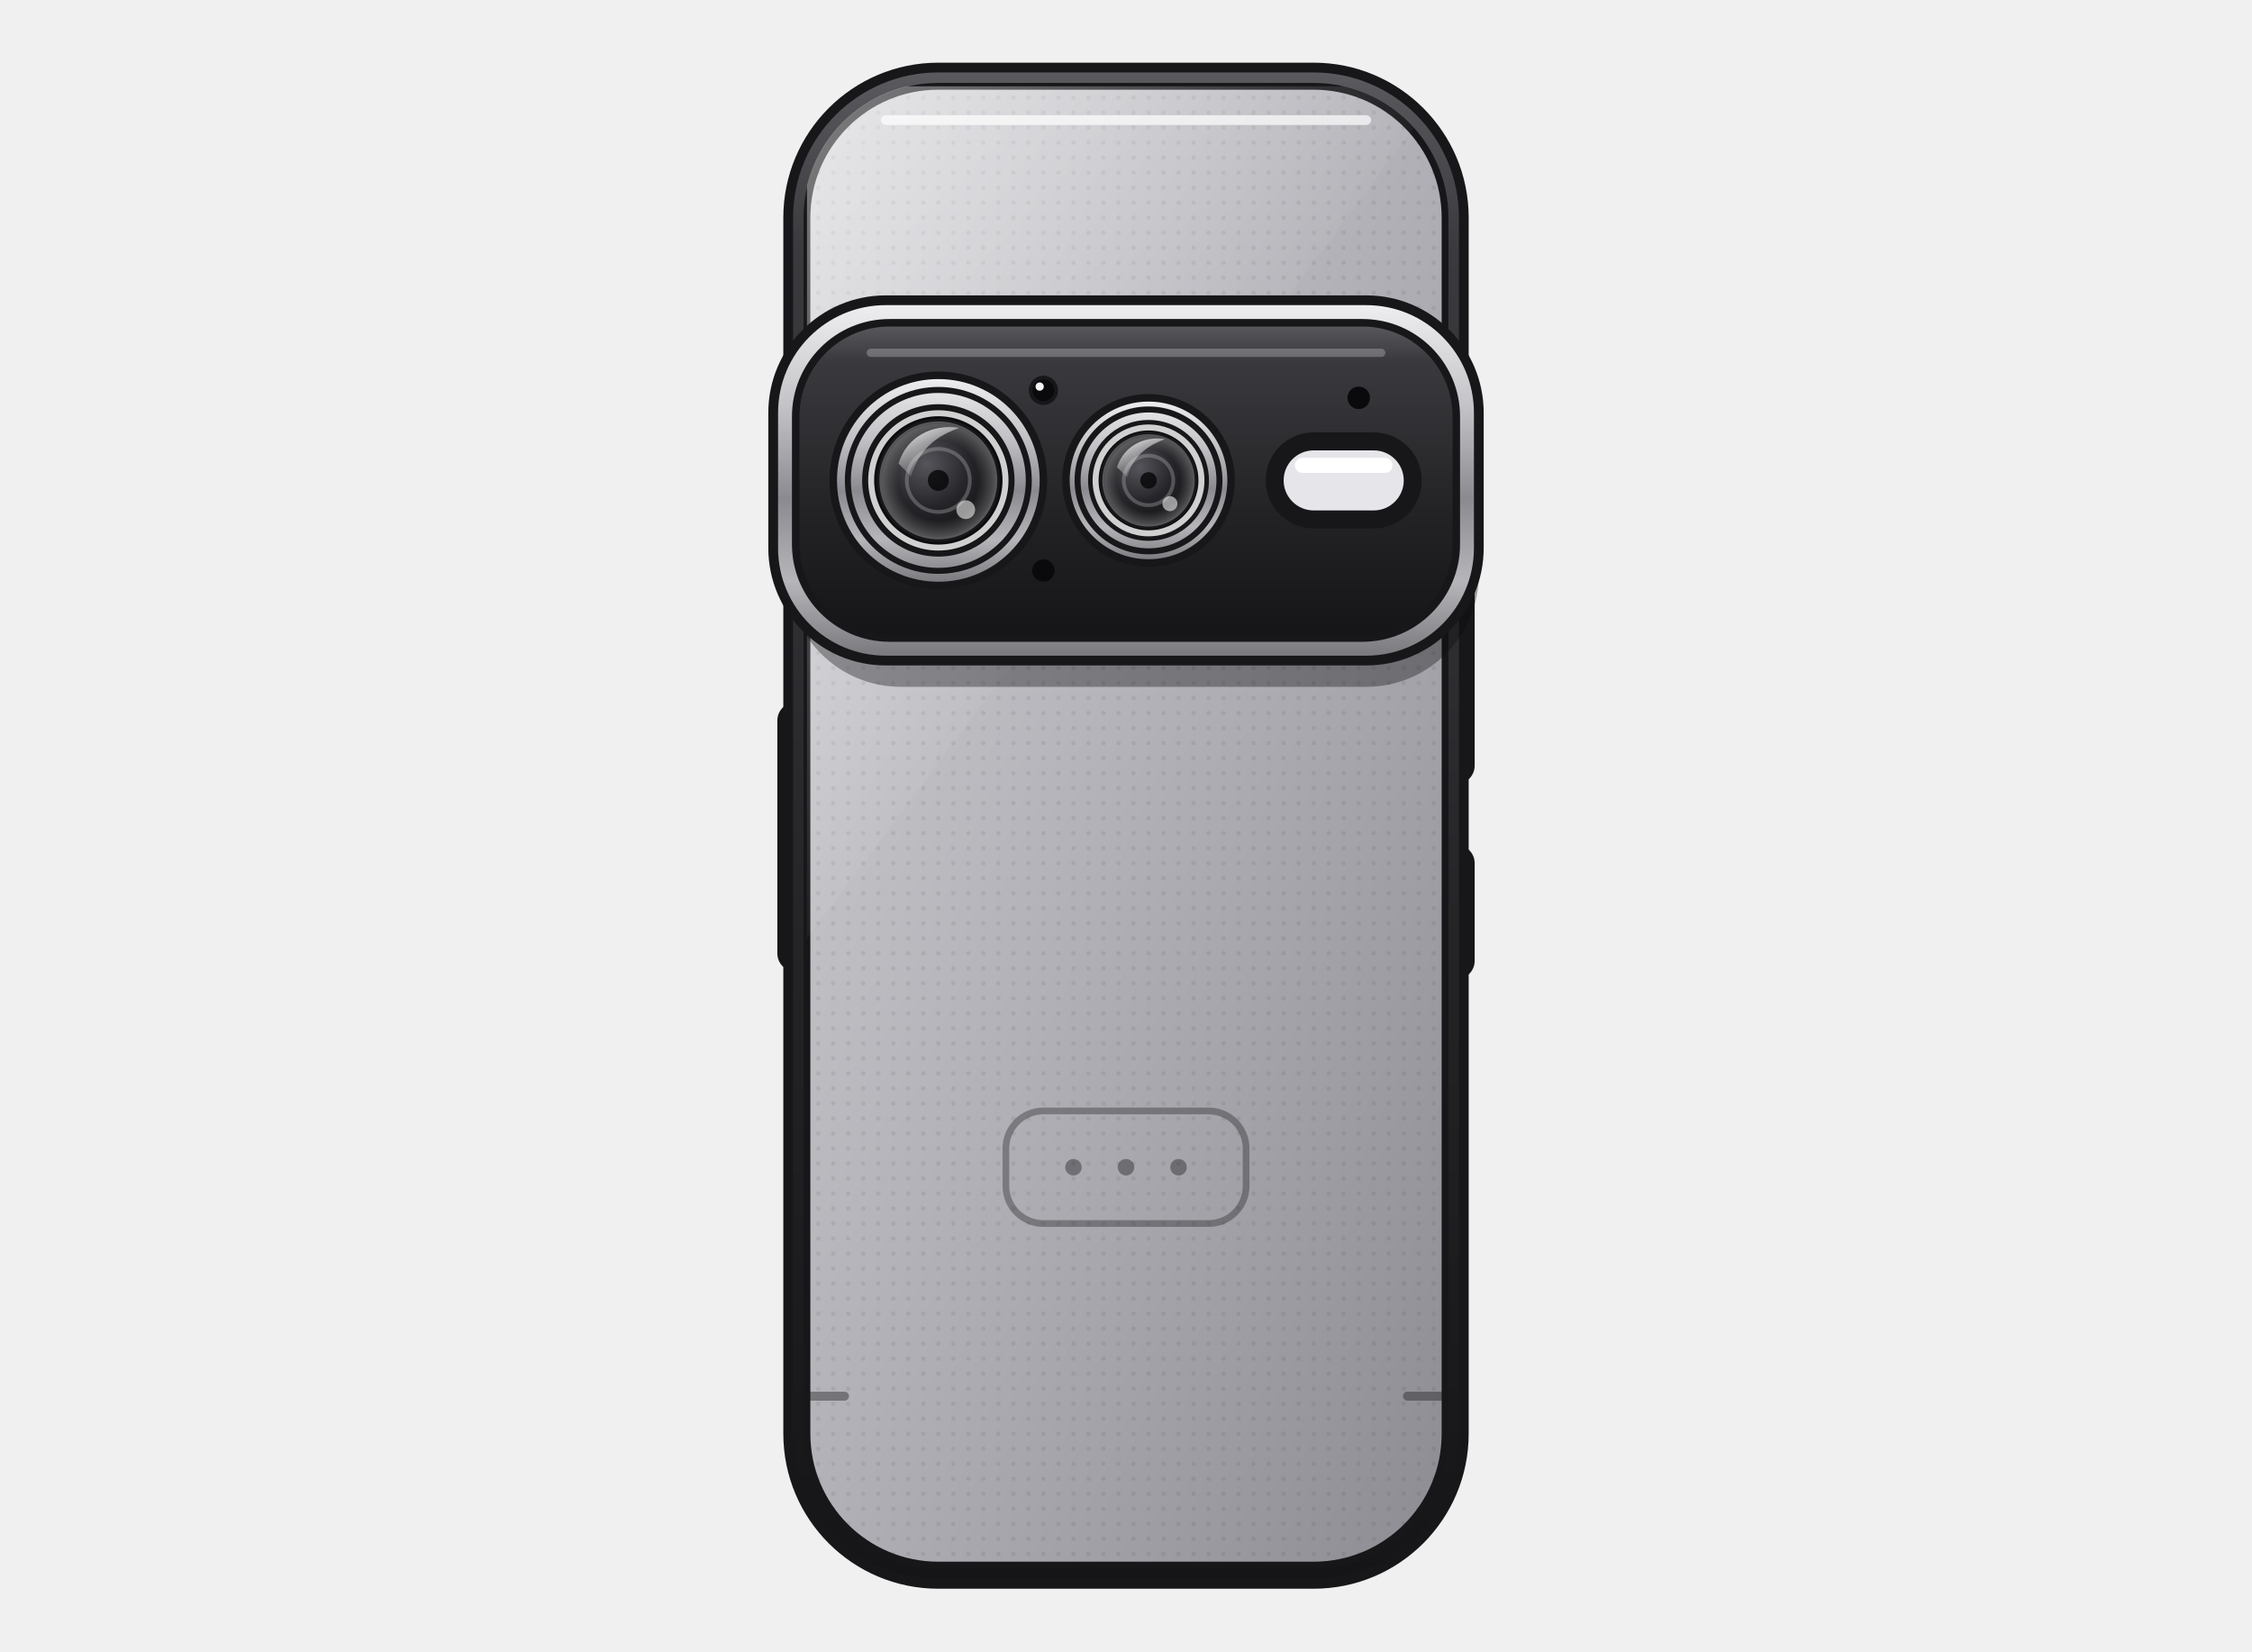
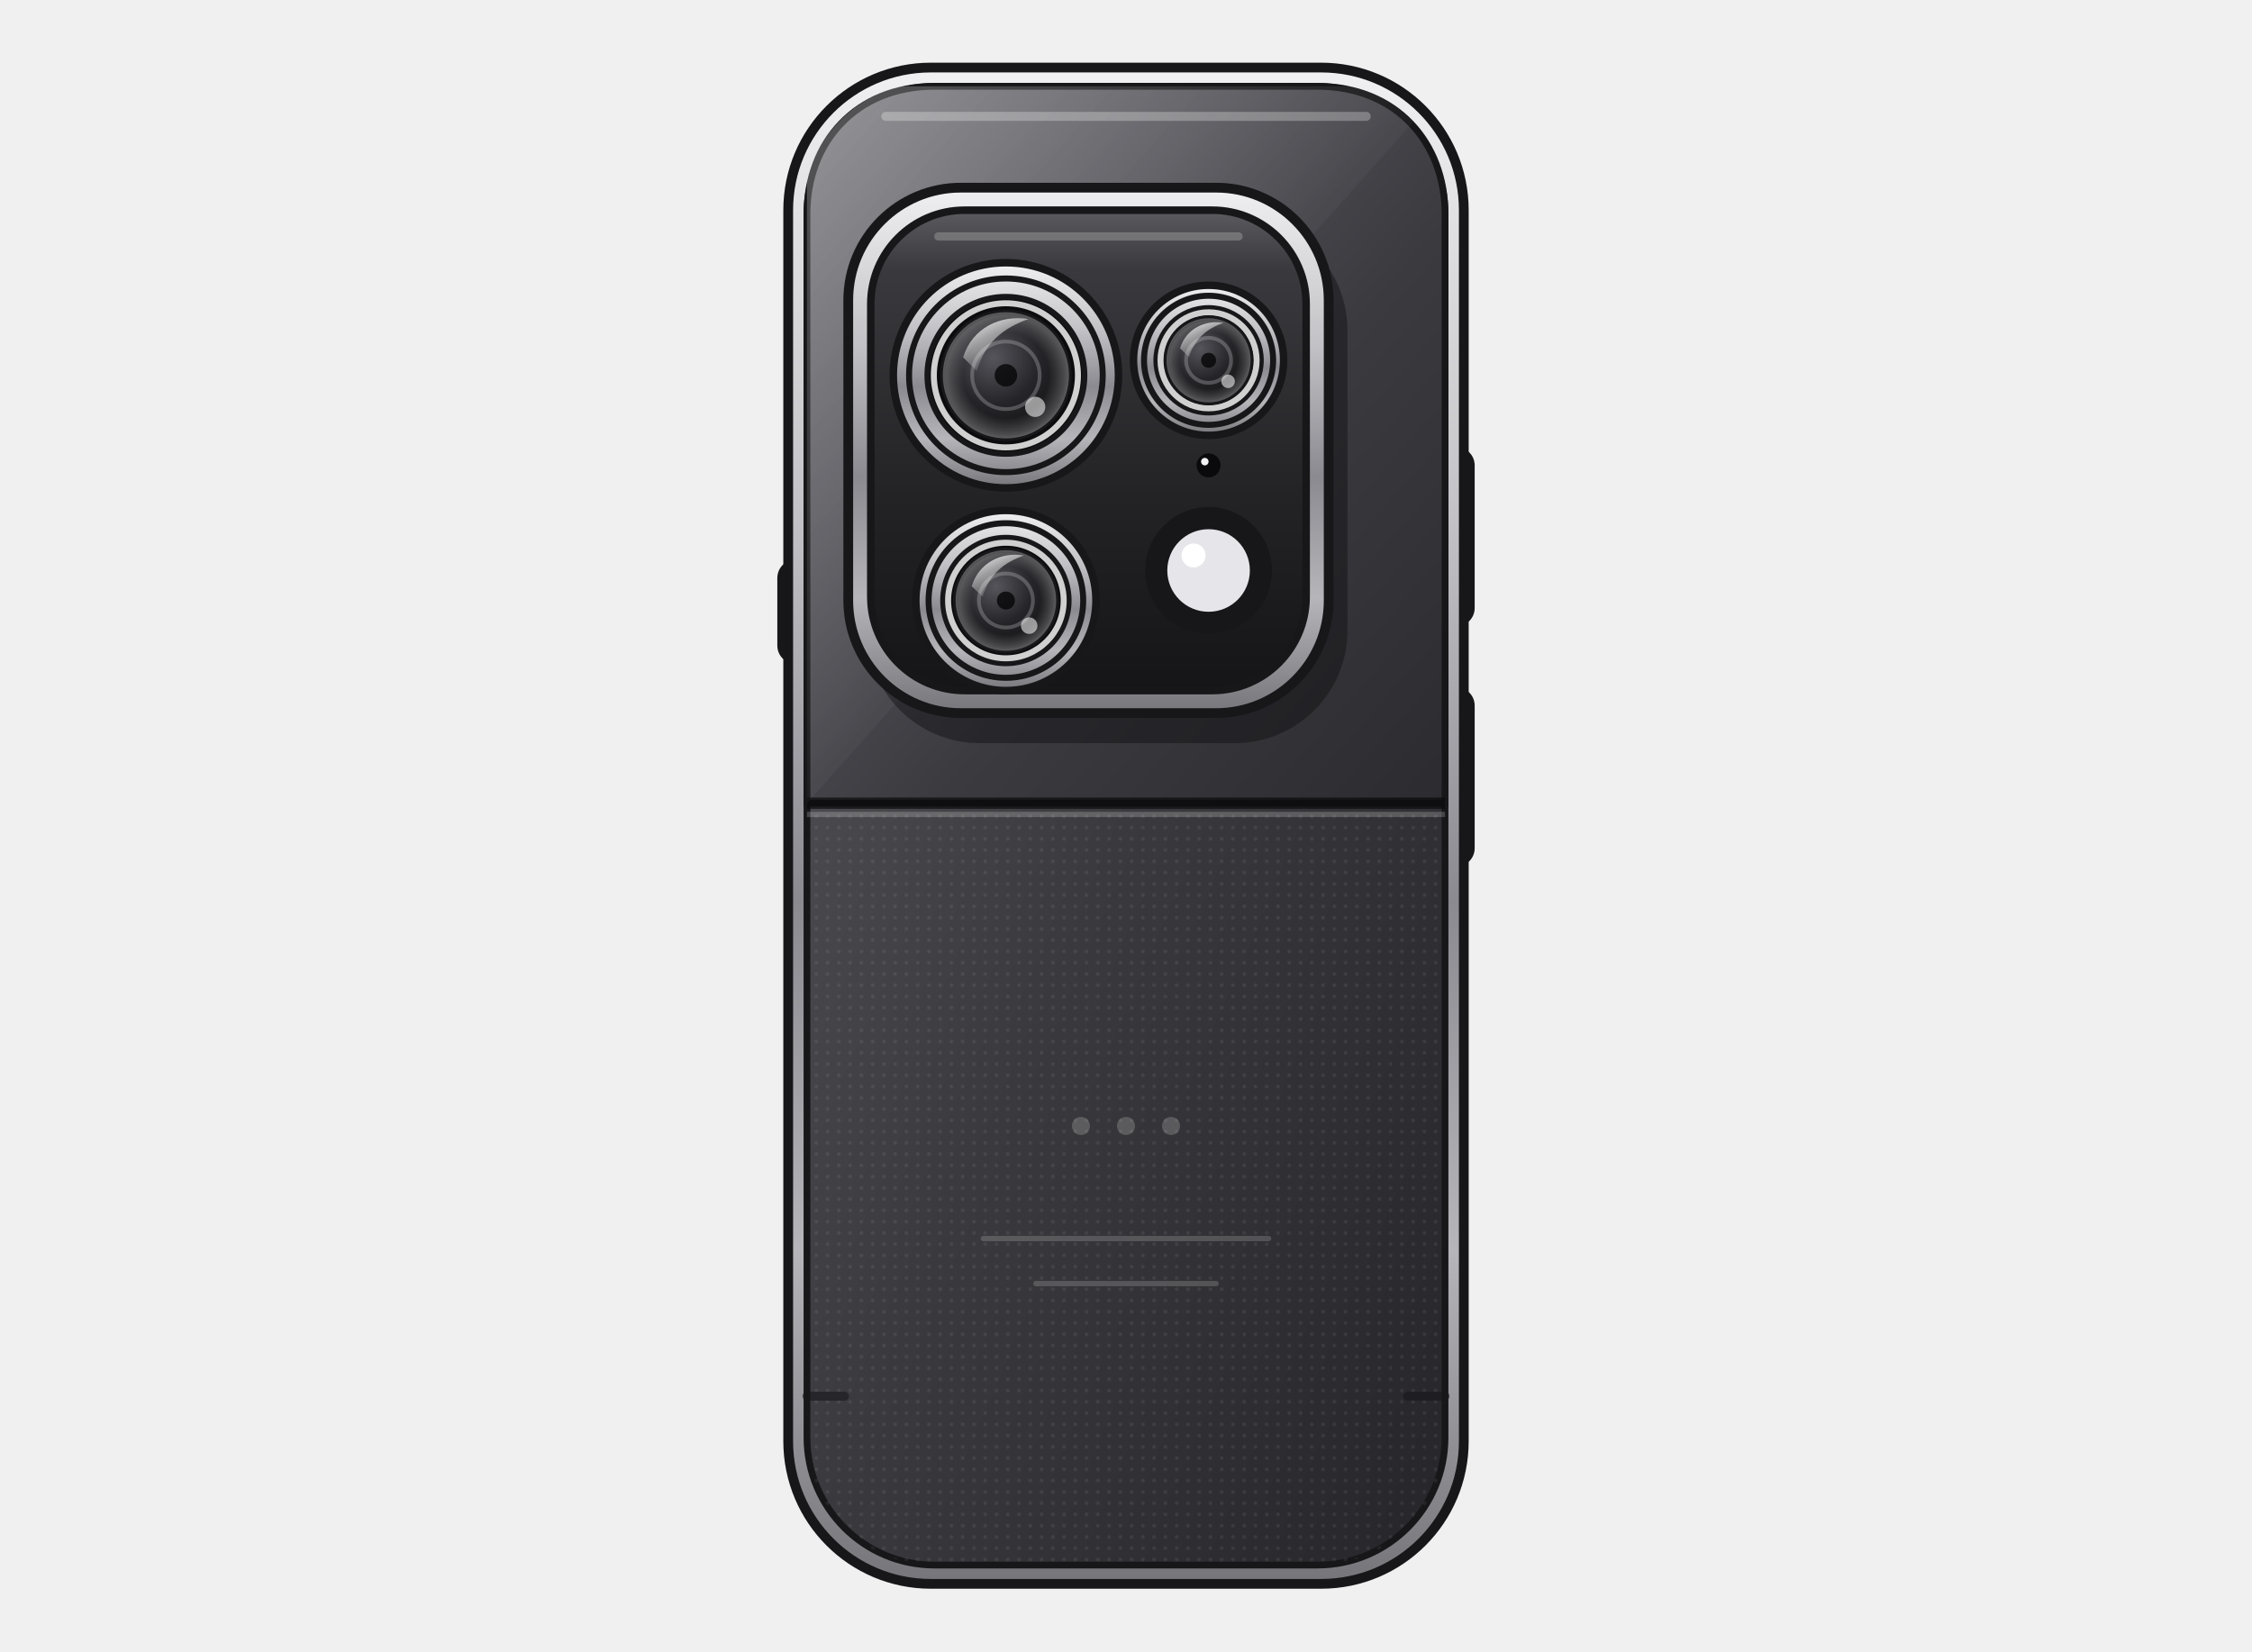
<svg xmlns="http://www.w3.org/2000/svg" viewBox="0 0 600 440" width="600" height="440">
  <defs>
    <linearGradient id="body" x1="0" y1="0" x2="0" y2="1">
      <stop offset="0" stop-color="#48484b" />
      <stop offset="0.1" stop-color="#343437" />
      <stop offset="1" stop-color="#1c1c1f" />
    </linearGradient>
    <linearGradient id="plate" x1="0" y1="0" x2="0" y2="1">
      <stop offset="0" stop-color="#6a6a6e" />
      <stop offset="0.5" stop-color="#47474b" />
      <stop offset="1" stop-color="#2e2e31" />
    </linearGradient>
    <linearGradient id="grip" x1="0" y1="0" x2="1" y2="0">
      <stop offset="0" stop-color="#3a3a3d" />
      <stop offset="0.5" stop-color="#2a2a2d" />
      <stop offset="1" stop-color="#1a1a1c" />
    </linearGradient>
    <linearGradient id="metal" x1="0" y1="0" x2="1" y2="1">
      <stop offset="0" stop-color="#d4d4d8" />
      <stop offset="0.45" stop-color="#8a8a8f" />
      <stop offset="1" stop-color="#525256" />
    </linearGradient>
    <linearGradient id="dark" x1="0" y1="0" x2="0" y2="1">
      <stop offset="0" stop-color="#58585c" />
      <stop offset="1" stop-color="#242427" />
    </linearGradient>
    <linearGradient id="hood" x1="0" y1="0" x2="0" y2="1">
      <stop offset="0" stop-color="#3c3c40" />
      <stop offset="1" stop-color="#0e0e10" />
    </linearGradient>
    <linearGradient id="inhood" x1="0" y1="0" x2="1" y2="1">
      <stop offset="0" stop-color="#0a0a0c" />
      <stop offset="1" stop-color="#2c2c30" />
    </linearGradient>
    <radialGradient id="glass" cx="0.4" cy="0.36" r="0.8">
      <stop offset="0" stop-color="#55555b" />
      <stop offset="0.45" stop-color="#26262a" />
      <stop offset="1" stop-color="#08080a" />
    </radialGradient>
    <radialGradient id="glassEdge" cx="0.5" cy="0.5" r="0.5">
      <stop offset="0.68" stop-color="#ccc" stop-opacity="0" />
      <stop offset="1" stop-color="#e0e0e0" stop-opacity="0.34" />
    </radialGradient>
    <linearGradient id="shine" x1="0" y1="0" x2="0.6" y2="1">
      <stop offset="0" stop-color="#fff" stop-opacity="0.9" />
      <stop offset="1" stop-color="#fff" stop-opacity="0" />
    </linearGradient>
    <pattern id="leather" width="5" height="5" patternUnits="userSpaceOnUse">
      <circle cx="1.2" cy="1.2" r="0.65" fill="#0c0c0e" opacity="0.6" />
      <circle cx="3.7" cy="3.7" r="0.65" fill="#0c0c0e" opacity="0.6" />
    </pattern>
    <linearGradient id="topmetal" x1="0" y1="0" x2="0" y2="1">
      <stop offset="0" stop-color="#b4b4b8" />
      <stop offset="0.18" stop-color="#8e8e92" />
      <stop offset="0.7" stop-color="#5e5e62" />
      <stop offset="1" stop-color="#46464a" />
    </linearGradient>
    <pattern id="stitch" width="10" height="6" patternUnits="userSpaceOnUse">
      <rect x="1" y="2.2" width="5" height="1.6" rx="0.8" fill="#9a9a9e" opacity="0.28" />
    </pattern>
    <linearGradient id="chrome" x1="0" y1="0" x2="0" y2="1">
      <stop offset="0" stop-color="#f0f0f2" />
      <stop offset="0.3" stop-color="#c2c2c6" />
      <stop offset="0.55" stop-color="#8a8a90" />
      <stop offset="0.78" stop-color="#b6b6ba" />
      <stop offset="1" stop-color="#76767a" />
    </linearGradient>
    <linearGradient id="chromeV" x1="0" y1="0" x2="1" y2="0">
      <stop offset="0" stop-color="#6e6e72" />
      <stop offset="0.25" stop-color="#e6e6ea" />
      <stop offset="0.5" stop-color="#a0a0a6" />
      <stop offset="0.8" stop-color="#d4d4d8" />
      <stop offset="1" stop-color="#707074" />
    </linearGradient>
    <linearGradient id="silver" x1="0" y1="0" x2="0" y2="1">
      <stop offset="0" stop-color="#e8e8ec" />
      <stop offset="0.35" stop-color="#c6c6cc" />
      <stop offset="0.8" stop-color="#9a9aa0" />
      <stop offset="1" stop-color="#7e7e84" />
    </linearGradient>
    <linearGradient id="gripd" x1="0" y1="0" x2="1" y2="0">
      <stop offset="0" stop-color="#46464a" />
      <stop offset="0.5" stop-color="#2e2e32" />
      <stop offset="1" stop-color="#202023" />
    </linearGradient>
    <pattern id="dots" width="6" height="6" patternUnits="userSpaceOnUse">
      <circle cx="3" cy="3" r="1" fill="#0e0e10" opacity="0.55" />
    </pattern>
    <pattern id="grid" width="6" height="6" patternUnits="userSpaceOnUse">
      <path d="M0 0h6M0 0v6" stroke="#17171a" stroke-width="1" opacity="0.3" />
    </pattern>
    <linearGradient id="wrap" x1="0" y1="0" x2="0" y2="1">
      <stop offset="0" stop-color="#d8d8dc" />
      <stop offset="1" stop-color="#a4a4aa" />
    </linearGradient>
    <pattern id="stripes" width="14" height="14" patternUnits="userSpaceOnUse" patternTransform="rotate(45)">
      <rect x="0" y="0" width="7" height="14" fill="#17171a" opacity="0.85" />
    </pattern>
    <linearGradient id="gloss" x1="0" y1="0" x2="0" y2="1">
      <stop offset="0" stop-color="#5a5a5f" />
      <stop offset="0.12" stop-color="#3a3a3e" />
      <stop offset="0.6" stop-color="#232326" />
      <stop offset="1" stop-color="#151517" />
    </linearGradient>
-     <linearGradient id="satin" x1="0" y1="0" x2="1" y2="1">
-       <stop offset="0" stop-color="#d4d4d8" />
-       <stop offset="0.5" stop-color="#b0b0b6" />
-       <stop offset="1" stop-color="#8c8c92" />
+     <linearGradient id="matte" x1="0" y1="0" x2="1" y2="1">
+       <stop offset="0" stop-color="#58585d" />
+       <stop offset="0.5" stop-color="#3a3a3e" />
+       <stop offset="1" stop-color="#26262a" />
+     </linearGradient>
+     <linearGradient id="glassTop" x1="0" y1="0" x2="1" y2="1">
+       <stop offset="0" stop-color="#6c6c72" />
+       <stop offset="0.6" stop-color="#3a3a3f" />
+       <stop offset="1" stop-color="#2c2c30" />
    </linearGradient>
    <linearGradient id="sweep" x1="0" y1="0" x2="1" y2="1">
-       <stop offset="0" stop-color="#fff" stop-opacity="0.45" />
-       <stop offset="0.5" stop-color="#fff" stop-opacity="0.04" />
+       <stop offset="0" stop-color="#fff" stop-opacity="0.28" />
+       <stop offset="0.5" stop-color="#fff" stop-opacity="0.03" />
      <stop offset="1" stop-color="#fff" stop-opacity="0" />
    </linearGradient>
-     <pattern id="sat" width="4" height="4" patternUnits="userSpaceOnUse">
-       <circle cx="2" cy="2" r="0.6" fill="#17171a" opacity="0.08" />
+     <pattern id="sat" width="3" height="3" patternUnits="userSpaceOnUse">
+       <circle cx="1.5" cy="1.5" r="0.5" fill="#fff" opacity="0.07" />
    </pattern>
    <clipPath id="ph">
-       <rect x="214" y="22" width="172" height="396" rx="36" />
+       <rect x="214" y="22" width="172" height="396" rx="34" />
    </clipPath>
  </defs>
-   <rect x="384" y="150" width="8" height="58" rx="4" fill="url(#dark)" stroke="#17171a" stroke-width="1.8" />
-   <rect x="384" y="226" width="8" height="34" rx="4" fill="url(#dark)" stroke="#17171a" stroke-width="1.8" />
-   <rect x="208" y="188" width="8" height="70" rx="4" fill="url(#dark)" stroke="#17171a" stroke-width="1.8" />
-   <rect x="210" y="18" width="180" height="404" rx="40" fill="url(#gloss)" stroke="#17171a" stroke-width="2.6" />
-   <rect x="215" y="23" width="170" height="394" rx="35" fill="url(#satin)" stroke="#17171a" stroke-width="1.8" />
-   <rect x="215" y="23" width="170" height="394" rx="35" fill="url(#sat)" />
+   <rect x="384" y="120" width="8" height="46" rx="4" fill="url(#silver)" stroke="#17171a" stroke-width="1.8" />
+   <rect x="384" y="184" width="8" height="46" rx="4" fill="url(#silver)" stroke="#17171a" stroke-width="1.8" />
+   <rect x="208" y="150" width="8" height="26" rx="4" fill="url(#silver)" stroke="#17171a" stroke-width="1.8" />
+   <rect x="210" y="18" width="180" height="404" rx="38" fill="url(#chrome)" stroke="#17171a" stroke-width="2.6" />
+   <rect x="215" y="23" width="170" height="394" rx="34" fill="url(#matte)" stroke="#17171a" stroke-width="1.8" />
+   <rect x="215" y="23" width="170" height="394" rx="34" fill="url(#sat)" />
+   <path d="M215 57 C 215 38 228 23 249 23 L 351 23 C 372 23 385 38 385 57 L 385 214 L 215 214 Z" fill="url(#glassTop)" stroke="#17171a" stroke-width="1.8" />
+   <path d="M215 214 L 385 214" stroke="#0a0a0c" stroke-width="3" opacity="0.7" />
+   <path d="M215 217 L 385 217" stroke="#fff" stroke-width="1.4" opacity="0.2" />
  <g clip-path="url(#ph)">
-     <path d="M215 23 L 385 23 L 215 250 Z" fill="url(#sweep)" />
+     <path d="M215 23 L 385 23 L 215 214 Z" fill="url(#sweep)" />
  </g>
-   <path d="M236 32 L 364 32" stroke="#fff" stroke-width="2.6" opacity="0.7" stroke-linecap="round" />
-   <g stroke="#17171a" stroke-width="2.4" opacity="0.4" stroke-linecap="round">
+   <path d="M236 31 L 364 31" stroke="#fff" stroke-width="2.4" opacity="0.28" stroke-linecap="round" />
+   <rect x="228" y="52" width="128" height="140" rx="30" fill="#0a0a0c" opacity="0.4" transform="translate(3 6)" />
+   <rect x="226" y="50" width="128" height="140" rx="30" fill="url(#chrome)" stroke="#17171a" stroke-width="2.6" />
+   <rect x="232" y="56" width="116" height="128" rx="25" fill="url(#gloss)" stroke="#17171a" stroke-width="2" />
+   <path d="M250 63 L 330 63" stroke="#fff" stroke-width="2.2" opacity="0.22" stroke-linecap="round" />
+   <circle cx="268" cy="100" r="30" fill="url(#chrome)" stroke="#17171a" stroke-width="2" />
+   <circle cx="268" cy="100" r="25.8" fill="url(#barrel)" stroke="#17171a" stroke-width="1.6" />
+   <circle cx="268" cy="100" r="21.0" fill="#0c0c0e" stroke="#17171a" stroke-width="1.4" />
+   <circle cx="268" cy="100" r="19.2" fill="none" stroke="#f2f2f2" stroke-width="1.6" opacity="0.85" />
+   <circle cx="268" cy="100" r="16.8" fill="url(#glass)" stroke="#17171a" stroke-width="1.4" />
+   <circle cx="268" cy="100" r="16.8" fill="url(#glassEdge)" />
+   <circle cx="268" cy="100" r="9.0" fill="none" stroke="#c8c8cc" stroke-width="1" opacity="0.3" />
+   <circle cx="268" cy="100" r="3.0" fill="#050506" opacity="0.8" />
+   <path d="M256.6 95.2 C 259.0 87.4 266.5 83.8 274.0 85.0 C 267.4 87.4 262.6 91.0 260.2 98.8 Z" fill="url(#shine)" />
+   <circle cx="275.8" cy="108.4" r="2.7" fill="#fff" opacity="0.55" />
+   <circle cx="322" cy="96" r="20" fill="url(#chrome)" stroke="#17171a" stroke-width="2" />
+   <circle cx="322" cy="96" r="17.2" fill="url(#barrel)" stroke="#17171a" stroke-width="1.6" />
+   <circle cx="322" cy="96" r="14.0" fill="#0c0c0e" stroke="#17171a" stroke-width="1.4" />
+   <circle cx="322" cy="96" r="12.8" fill="none" stroke="#f2f2f2" stroke-width="1.6" opacity="0.85" />
+   <circle cx="322" cy="96" r="11.2" fill="url(#glass)" stroke="#17171a" stroke-width="1.4" />
+   <circle cx="322" cy="96" r="11.2" fill="url(#glassEdge)" />
+   <circle cx="322" cy="96" r="6.0" fill="none" stroke="#c8c8cc" stroke-width="1" opacity="0.3" />
+   <circle cx="322" cy="96" r="2.0" fill="#050506" opacity="0.8" />
+   <path d="M314.4 92.8 C 316.0 87.6 321.0 85.2 326.0 86.0 C 321.6 87.6 318.4 90.0 316.8 95.2 Z" fill="url(#shine)" />
+   <circle cx="327.2" cy="101.6" r="1.8" fill="#fff" opacity="0.55" />
+   <circle cx="268" cy="160" r="24" fill="url(#chrome)" stroke="#17171a" stroke-width="2" />
+   <circle cx="268" cy="160" r="20.6" fill="url(#barrel)" stroke="#17171a" stroke-width="1.6" />
+   <circle cx="268" cy="160" r="16.8" fill="#0c0c0e" stroke="#17171a" stroke-width="1.4" />
+   <circle cx="268" cy="160" r="15.4" fill="none" stroke="#f2f2f2" stroke-width="1.6" opacity="0.85" />
+   <circle cx="268" cy="160" r="13.4" fill="url(#glass)" stroke="#17171a" stroke-width="1.4" />
+   <circle cx="268" cy="160" r="13.4" fill="url(#glassEdge)" />
+   <circle cx="268" cy="160" r="7.2" fill="none" stroke="#c8c8cc" stroke-width="1" opacity="0.3" />
+   <circle cx="268" cy="160" r="2.4" fill="#050506" opacity="0.8" />
+   <path d="M258.9 156.2 C 260.8 149.9 266.8 147.0 272.8 148.0 C 267.5 149.9 263.7 152.8 261.8 159.0 Z" fill="url(#shine)" />
+   <circle cx="274.2" cy="166.7" r="2.2" fill="#fff" opacity="0.55" />
+   <circle cx="322" cy="152" r="16" fill="#17171a" stroke="#17171a" stroke-width="1.8" />
+   <circle cx="322" cy="152" r="11" fill="#e6e6ea" />
+   <circle cx="318" cy="148" r="3.2" fill="#fff" />
+   <circle cx="322" cy="124" r="3.2" fill="#0a0a0c" />
+   <circle cx="321" cy="123" r="1" fill="#f2f2f2" />
+   <g stroke="#f2f2f2" stroke-width="1.4" opacity="0.18" stroke-linecap="round">
+     <path d="M262 330h76" />
+     <path d="M276 342h48" />
+   </g>
+   <g fill="#f2f2f2" opacity="0.2">
+     <circle cx="300" cy="300" r="2.4" />
+     <circle cx="288" cy="300" r="2.4" />
+     <circle cx="312" cy="300" r="2.4" />
+   </g>
+   <g stroke="#17171a" stroke-width="2.4" opacity="0.6" stroke-linecap="round">
    <path d="M215 372h10M375 372h10" />
  </g>
-   <rect x="208" y="82" width="184" height="96" rx="30" fill="#0a0a0c" opacity="0.35" transform="translate(2 5)" />
-   <rect x="206" y="80" width="188" height="96" rx="30" fill="url(#chrome)" stroke="#17171a" stroke-width="2.6" />
-   <rect x="212" y="86" width="176" height="84" rx="25" fill="url(#gloss)" stroke="#17171a" stroke-width="2" />
-   <path d="M232 94 L 368 94" stroke="#fff" stroke-width="2.2" opacity="0.25" stroke-linecap="round" />
-   <circle cx="250" cy="128" r="28" fill="url(#chrome)" stroke="#17171a" stroke-width="2" />
-   <circle cx="250" cy="128" r="24.1" fill="url(#barrel)" stroke="#17171a" stroke-width="1.6" />
-   <circle cx="250" cy="128" r="19.6" fill="#0c0c0e" stroke="#17171a" stroke-width="1.4" />
-   <circle cx="250" cy="128" r="17.9" fill="none" stroke="#f2f2f2" stroke-width="1.6" opacity="0.85" />
-   <circle cx="250" cy="128" r="15.7" fill="url(#glass)" stroke="#17171a" stroke-width="1.4" />
-   <circle cx="250" cy="128" r="15.7" fill="url(#glassEdge)" />
-   <circle cx="250" cy="128" r="8.4" fill="none" stroke="#c8c8cc" stroke-width="1" opacity="0.3" />
-   <circle cx="250" cy="128" r="2.8" fill="#050506" opacity="0.8" />
-   <path d="M239.4 123.5 C 241.6 116.2 248.6 112.9 255.6 114.0 C 249.4 116.2 245.0 119.6 242.7 126.9 Z" fill="url(#shine)" />
-   <circle cx="257.3" cy="135.8" r="2.5" fill="#fff" opacity="0.55" />
-   <circle cx="306" cy="128" r="22" fill="url(#chrome)" stroke="#17171a" stroke-width="2" />
-   <circle cx="306" cy="128" r="18.9" fill="url(#barrel)" stroke="#17171a" stroke-width="1.6" />
-   <circle cx="306" cy="128" r="15.4" fill="#0c0c0e" stroke="#17171a" stroke-width="1.4" />
-   <circle cx="306" cy="128" r="14.1" fill="none" stroke="#f2f2f2" stroke-width="1.6" opacity="0.85" />
-   <circle cx="306" cy="128" r="12.3" fill="url(#glass)" stroke="#17171a" stroke-width="1.4" />
-   <circle cx="306" cy="128" r="12.3" fill="url(#glassEdge)" />
-   <circle cx="306" cy="128" r="6.6" fill="none" stroke="#c8c8cc" stroke-width="1" opacity="0.3" />
-   <circle cx="306" cy="128" r="2.2" fill="#050506" opacity="0.8" />
-   <path d="M297.6 124.5 C 299.4 118.8 304.9 116.1 310.4 117.0 C 305.6 118.8 302.0 121.4 300.3 127.1 Z" fill="url(#shine)" />
-   <circle cx="311.7" cy="134.2" r="2.0" fill="#fff" opacity="0.55" />
-   <rect x="338" y="116" width="40" height="24" rx="12" fill="#17171a" stroke="#17171a" stroke-width="1.6" />
-   <rect x="342" y="120" width="32" height="16" rx="8" fill="#e6e6ea" />
-   <rect x="345" y="122" width="26" height="4" rx="2" fill="#fff" />
-   <circle cx="278" cy="104" r="3.4" fill="#0a0a0c" stroke="#17171a" stroke-width="1" />
-   <circle cx="277" cy="103" r="1.1" fill="#f2f2f2" />
-   <circle cx="278" cy="152" r="3" fill="#0a0a0c" />
-   <circle cx="362" cy="106" r="3" fill="#0a0a0c" />
-   <rect x="268" y="296" width="64" height="30" rx="10" fill="none" stroke="#17171a" stroke-width="1.8" opacity="0.35" />
-   <g fill="#17171a" opacity="0.4">
-     <circle cx="286" cy="311" r="2.2" />
-     <circle cx="300" cy="311" r="2.2" />
-     <circle cx="314" cy="311" r="2.2" />
-   </g>
</svg>
